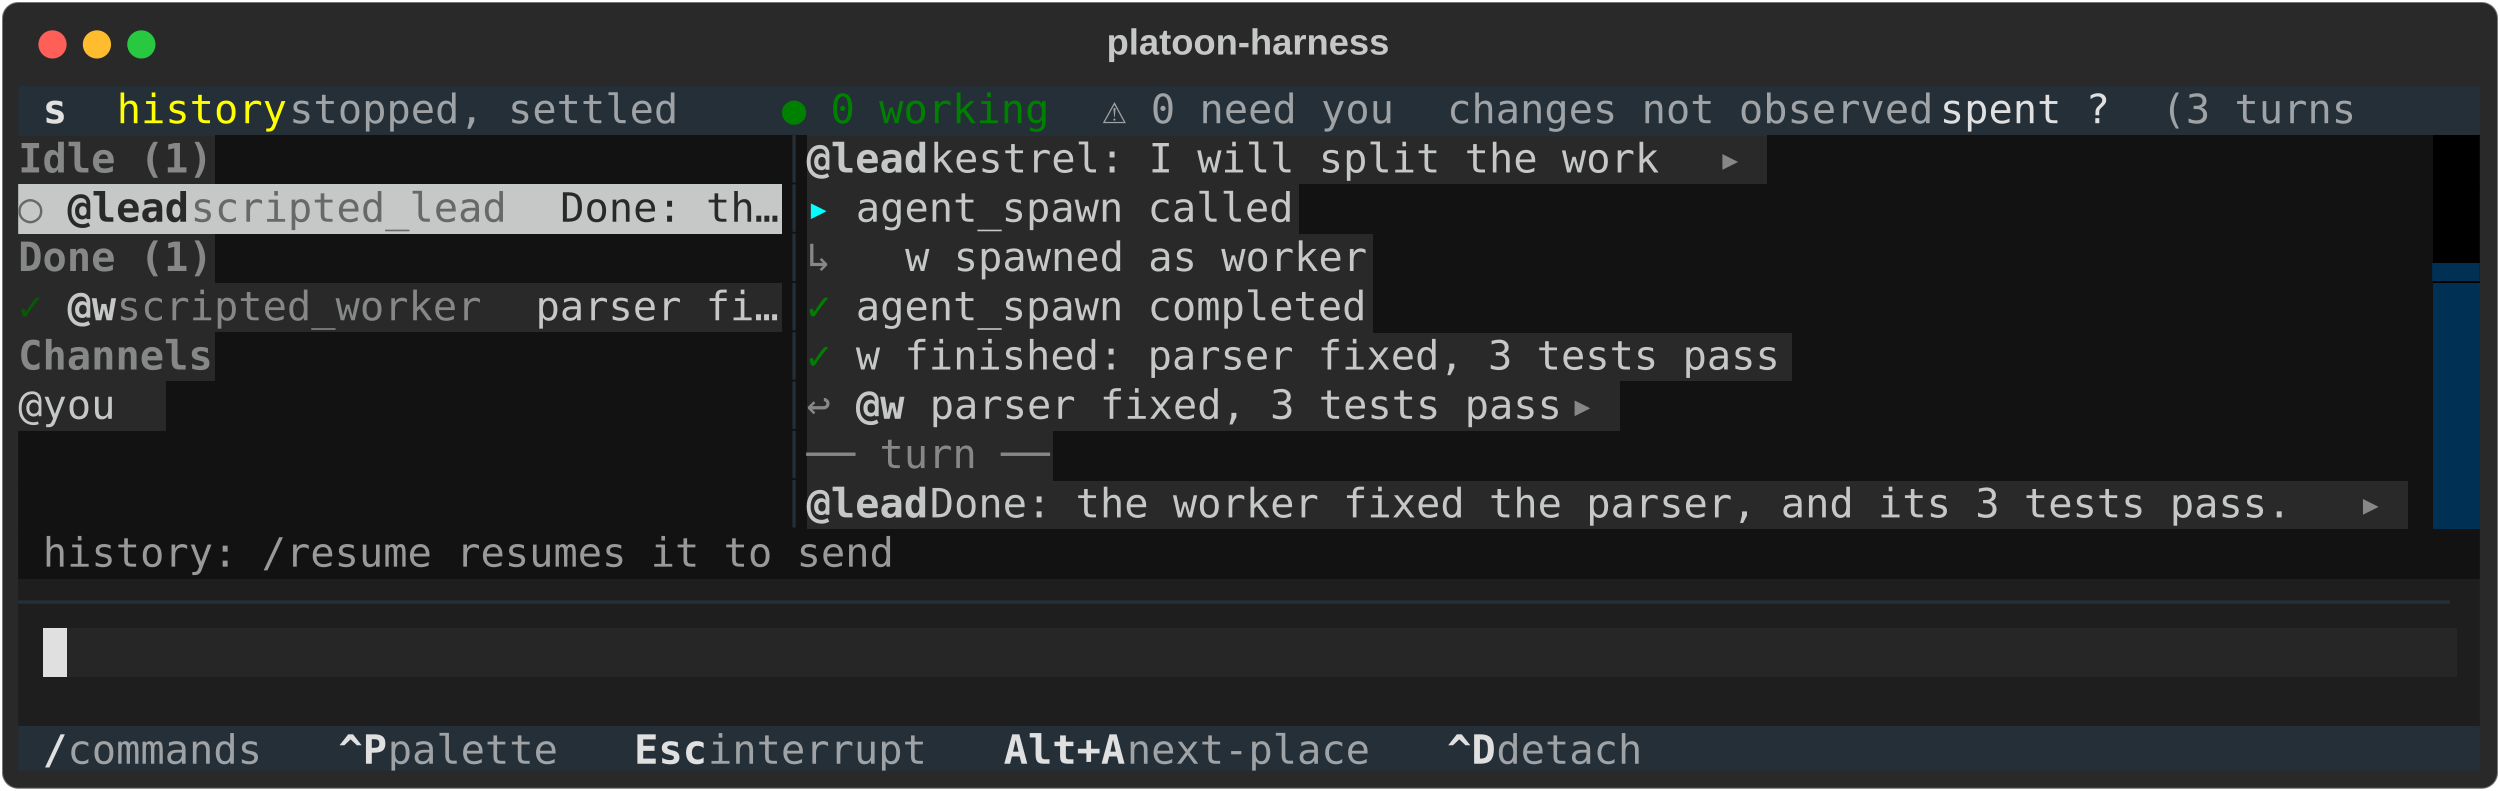
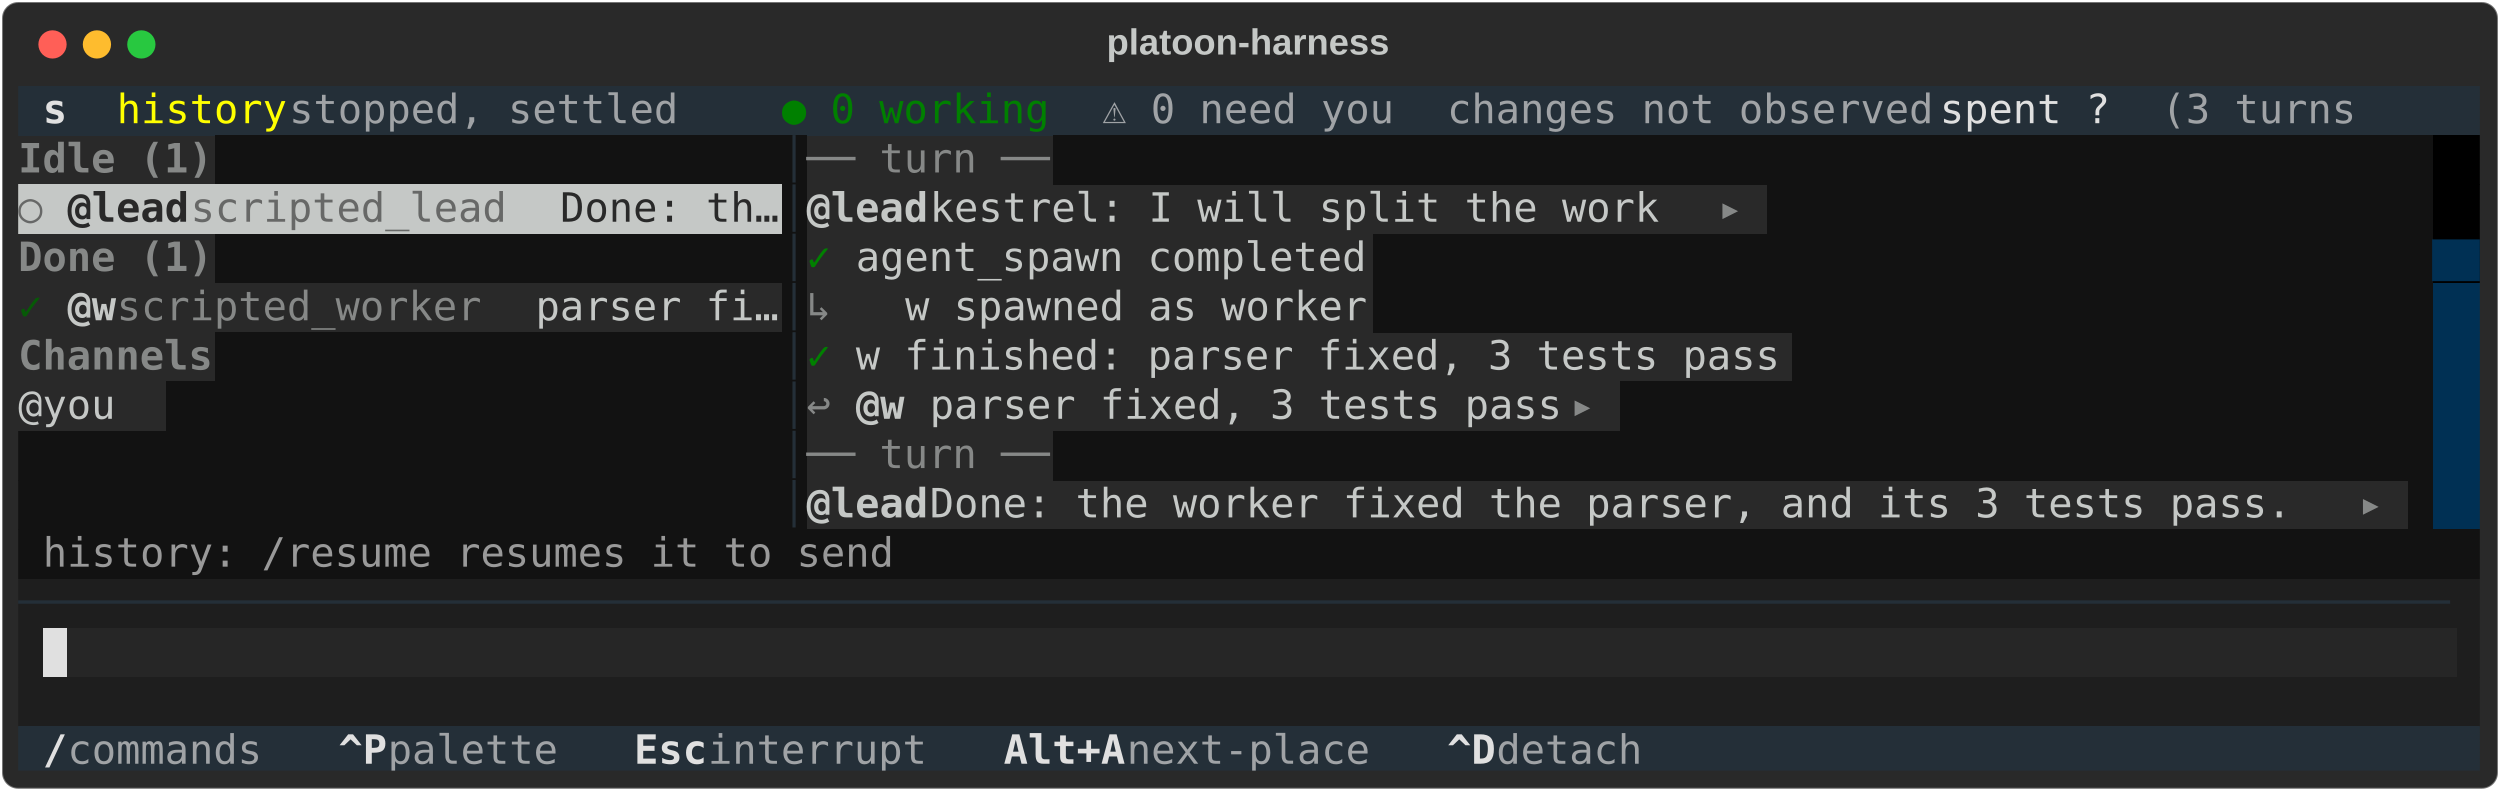
<svg xmlns="http://www.w3.org/2000/svg" class="rich-terminal" viewBox="0 0 1238 391.6">
  <style>

    @font-face {
        font-family: "Fira Code";
        src: local("FiraCode-Regular"),
                url("https://cdnjs.cloudflare.com/ajax/libs/firacode/6.2.0/woff2/FiraCode-Regular.woff2") format("woff2"),
                url("https://cdnjs.cloudflare.com/ajax/libs/firacode/6.2.0/woff/FiraCode-Regular.woff") format("woff");
        font-style: normal;
        font-weight: 400;
    }
    @font-face {
        font-family: "Fira Code";
        src: local("FiraCode-Bold"),
                url("https://cdnjs.cloudflare.com/ajax/libs/firacode/6.2.0/woff2/FiraCode-Bold.woff2") format("woff2"),
                url("https://cdnjs.cloudflare.com/ajax/libs/firacode/6.2.0/woff/FiraCode-Bold.woff") format("woff");
        font-style: bold;
        font-weight: 700;
    }

-     .terminal-1939209890-matrix {
+     .terminal-1167909289-matrix {
        font-family: Fira Code, monospace;
        font-size: 20px;
        line-height: 24.4px;
        font-variant-east-asian: full-width;
    }

-     .terminal-1939209890-title {
+     .terminal-1167909289-title {
        font-size: 18px;
        font-weight: bold;
        font-family: arial;
    }

-     .terminal-1939209890-r1 { fill: #c5c8c6 }
- .terminal-1939209890-r2 { fill: #e0e0e0;font-weight: bold }
- .terminal-1939209890-r3 { fill: #e0e0e0 }
- .terminal-1939209890-r4 { fill: #ffff00 }
- .terminal-1939209890-r5 { fill: #a0a3a6 }
- .terminal-1939209890-r6 { fill: #008000 }
- .terminal-1939209890-r7 { fill: #868887;font-weight: bold }
- .terminal-1939209890-r8 { fill: #242f38 }
- .terminal-1939209890-r9 { fill: #c5c8c6;font-weight: bold }
- .terminal-1939209890-r10 { fill: #868887 }
- .terminal-1939209890-r11 { fill: #676867 }
- .terminal-1939209890-r12 { fill: #292929;font-weight: bold }
- .terminal-1939209890-r13 { fill: #292929 }
- .terminal-1939209890-r14 { fill: #00ffff }
- .terminal-1939209890-r15 { fill: #003054 }
- .terminal-1939209890-r16 { fill: #065a06 }
- .terminal-1939209890-r17 { fill: #121212 }
- .terminal-1939209890-r18 { fill: #999999 }
+     .terminal-1167909289-r1 { fill: #c5c8c6 }
+ .terminal-1167909289-r2 { fill: #e0e0e0;font-weight: bold }
+ .terminal-1167909289-r3 { fill: #e0e0e0 }
+ .terminal-1167909289-r4 { fill: #ffff00 }
+ .terminal-1167909289-r5 { fill: #a0a3a6 }
+ .terminal-1167909289-r6 { fill: #008000 }
+ .terminal-1167909289-r7 { fill: #868887;font-weight: bold }
+ .terminal-1167909289-r8 { fill: #242f38 }
+ .terminal-1167909289-r9 { fill: #868887 }
+ .terminal-1167909289-r10 { fill: #676867 }
+ .terminal-1167909289-r11 { fill: #292929;font-weight: bold }
+ .terminal-1167909289-r12 { fill: #292929 }
+ .terminal-1167909289-r13 { fill: #c5c8c6;font-weight: bold }
+ .terminal-1167909289-r14 { fill: #003054 }
+ .terminal-1167909289-r15 { fill: #065a06 }
+ .terminal-1167909289-r16 { fill: #121212 }
+ .terminal-1167909289-r17 { fill: #999999 }
    </style>
  <defs>
-     <clipPath id="terminal-1939209890-clip-terminal">
+     <clipPath id="terminal-1167909289-clip-terminal">
      <rect x="0" y="0" width="1219.0" height="340.6" />
    </clipPath>
-     <clipPath id="terminal-1939209890-line-0">
+     <clipPath id="terminal-1167909289-line-0">
      <rect x="0" y="1.5" width="1220" height="24.65" />
    </clipPath>
-     <clipPath id="terminal-1939209890-line-1">
+     <clipPath id="terminal-1167909289-line-1">
      <rect x="0" y="25.9" width="1220" height="24.65" />
    </clipPath>
-     <clipPath id="terminal-1939209890-line-2">
+     <clipPath id="terminal-1167909289-line-2">
      <rect x="0" y="50.3" width="1220" height="24.65" />
    </clipPath>
-     <clipPath id="terminal-1939209890-line-3">
+     <clipPath id="terminal-1167909289-line-3">
      <rect x="0" y="74.7" width="1220" height="24.65" />
    </clipPath>
-     <clipPath id="terminal-1939209890-line-4">
+     <clipPath id="terminal-1167909289-line-4">
      <rect x="0" y="99.1" width="1220" height="24.65" />
    </clipPath>
-     <clipPath id="terminal-1939209890-line-5">
+     <clipPath id="terminal-1167909289-line-5">
      <rect x="0" y="123.5" width="1220" height="24.65" />
    </clipPath>
-     <clipPath id="terminal-1939209890-line-6">
+     <clipPath id="terminal-1167909289-line-6">
      <rect x="0" y="147.9" width="1220" height="24.65" />
    </clipPath>
-     <clipPath id="terminal-1939209890-line-7">
+     <clipPath id="terminal-1167909289-line-7">
      <rect x="0" y="172.3" width="1220" height="24.65" />
    </clipPath>
-     <clipPath id="terminal-1939209890-line-8">
+     <clipPath id="terminal-1167909289-line-8">
      <rect x="0" y="196.7" width="1220" height="24.65" />
    </clipPath>
-     <clipPath id="terminal-1939209890-line-9">
+     <clipPath id="terminal-1167909289-line-9">
      <rect x="0" y="221.1" width="1220" height="24.65" />
    </clipPath>
-     <clipPath id="terminal-1939209890-line-10">
+     <clipPath id="terminal-1167909289-line-10">
      <rect x="0" y="245.5" width="1220" height="24.65" />
    </clipPath>
-     <clipPath id="terminal-1939209890-line-11">
+     <clipPath id="terminal-1167909289-line-11">
      <rect x="0" y="269.9" width="1220" height="24.65" />
    </clipPath>
-     <clipPath id="terminal-1939209890-line-12">
+     <clipPath id="terminal-1167909289-line-12">
      <rect x="0" y="294.3" width="1220" height="24.65" />
    </clipPath>
  </defs>
  <rect fill="#292929" stroke="rgba(255,255,255,0.35)" stroke-width="1" x="1" y="1" width="1236" height="389.6" rx="8" />
-   <text class="terminal-1939209890-title" fill="#c5c8c6" text-anchor="middle" x="618" y="27">platoon-harness</text>
+   <text class="terminal-1167909289-title" fill="#c5c8c6" text-anchor="middle" x="618" y="27">platoon-harness</text>
  <g transform="translate(26,22)">
    <circle cx="0" cy="0" r="7" fill="#ff5f57" />
    <circle cx="22" cy="0" r="7" fill="#febc2e" />
    <circle cx="44" cy="0" r="7" fill="#28c840" />
  </g>
-   <g transform="translate(9, 41)" clip-path="url(#terminal-1939209890-clip-terminal)">
+   <g transform="translate(9, 41)" clip-path="url(#terminal-1167909289-clip-terminal)">
    <rect fill="#242f38" x="0" y="1.5" width="12.2" height="24.65" shape-rendering="crispEdges" />
    <rect fill="#242f38" x="12.2" y="1.5" width="12.2" height="24.65" shape-rendering="crispEdges" />
    <rect fill="#242f38" x="24.4" y="1.5" width="24.4" height="24.65" shape-rendering="crispEdges" />
    <rect fill="#242f38" x="48.8" y="1.5" width="85.4" height="24.65" shape-rendering="crispEdges" />
    <rect fill="#242f38" x="134.2" y="1.5" width="244" height="24.65" shape-rendering="crispEdges" />
    <rect fill="#242f38" x="378.2" y="1.5" width="158.6" height="24.65" shape-rendering="crispEdges" />
    <rect fill="#242f38" x="536.8" y="1.5" width="170.8" height="24.65" shape-rendering="crispEdges" />
    <rect fill="#242f38" x="707.6" y="1.5" width="244" height="24.65" shape-rendering="crispEdges" />
    <rect fill="#242f38" x="951.6" y="1.5" width="109.8" height="24.65" shape-rendering="crispEdges" />
    <rect fill="#242f38" x="1061.4" y="1.5" width="109.8" height="24.65" shape-rendering="crispEdges" />
    <rect fill="#242f38" x="1171.2" y="1.5" width="48.8" height="24.65" shape-rendering="crispEdges" />
    <rect fill="#121212" x="97.6" y="25.9" width="280.6" height="24.65" shape-rendering="crispEdges" />
    <rect fill="#121212" x="378.2" y="25.9" width="12.2" height="24.65" shape-rendering="crispEdges" />
-     <rect fill="#121212" x="866.2" y="25.9" width="329.4" height="24.65" shape-rendering="crispEdges" />
+     <rect fill="#121212" x="512.4" y="25.9" width="683.2" height="24.65" shape-rendering="crispEdges" />
    <rect fill="#000000" x="1195.6" y="25.9" width="24.4" height="24.65" shape-rendering="crispEdges" />
    <rect fill="#c5c8c6" x="0" y="50.3" width="24.4" height="24.65" shape-rendering="crispEdges" />
    <rect fill="#c5c8c6" x="24.4" y="50.3" width="61" height="24.65" shape-rendering="crispEdges" />
    <rect fill="#c5c8c6" x="85.4" y="50.3" width="183" height="24.65" shape-rendering="crispEdges" />
    <rect fill="#c5c8c6" x="268.4" y="50.3" width="109.8" height="24.65" shape-rendering="crispEdges" />
    <rect fill="#121212" x="378.2" y="50.3" width="12.2" height="24.65" shape-rendering="crispEdges" />
-     <rect fill="#121212" x="634.4" y="50.3" width="561.2" height="24.65" shape-rendering="crispEdges" />
+     <rect fill="#121212" x="866.2" y="50.3" width="329.4" height="24.65" shape-rendering="crispEdges" />
    <rect fill="#000000" x="1195.6" y="50.3" width="24.4" height="24.65" shape-rendering="crispEdges" />
    <rect fill="#121212" x="97.6" y="74.7" width="280.6" height="24.65" shape-rendering="crispEdges" />
    <rect fill="#121212" x="378.2" y="74.7" width="12.2" height="24.65" shape-rendering="crispEdges" />
    <rect fill="#121212" x="671" y="74.7" width="524.6" height="24.65" shape-rendering="crispEdges" />
    <rect fill="#000000" x="1195.6" y="74.7" width="24.4" height="24.65" shape-rendering="crispEdges" />
    <rect fill="#121212" x="378.2" y="99.1" width="12.2" height="24.65" shape-rendering="crispEdges" />
    <rect fill="#121212" x="671" y="99.1" width="524.6" height="24.65" shape-rendering="crispEdges" />
    <rect fill="#003054" x="1195.6" y="99.1" width="24.4" height="24.65" shape-rendering="crispEdges" />
    <rect fill="#121212" x="97.6" y="123.5" width="280.6" height="24.65" shape-rendering="crispEdges" />
    <rect fill="#121212" x="378.2" y="123.5" width="12.2" height="24.65" shape-rendering="crispEdges" />
    <rect fill="#121212" x="878.4" y="123.5" width="317.2" height="24.65" shape-rendering="crispEdges" />
    <rect fill="#003054" x="1195.6" y="123.5" width="24.4" height="24.65" shape-rendering="crispEdges" />
    <rect fill="#121212" x="73.2" y="147.9" width="305" height="24.65" shape-rendering="crispEdges" />
    <rect fill="#121212" x="378.2" y="147.9" width="12.2" height="24.65" shape-rendering="crispEdges" />
    <rect fill="#121212" x="793" y="147.9" width="402.6" height="24.65" shape-rendering="crispEdges" />
    <rect fill="#003054" x="1195.6" y="147.9" width="24.4" height="24.65" shape-rendering="crispEdges" />
    <rect fill="#121212" x="0" y="172.3" width="378.2" height="24.65" shape-rendering="crispEdges" />
    <rect fill="#121212" x="378.2" y="172.3" width="12.2" height="24.65" shape-rendering="crispEdges" />
    <rect fill="#121212" x="512.4" y="172.3" width="683.2" height="24.65" shape-rendering="crispEdges" />
    <rect fill="#003054" x="1195.6" y="172.3" width="24.4" height="24.65" shape-rendering="crispEdges" />
    <rect fill="#121212" x="0" y="196.7" width="378.2" height="24.65" shape-rendering="crispEdges" />
    <rect fill="#121212" x="378.2" y="196.7" width="12.2" height="24.65" shape-rendering="crispEdges" />
    <rect fill="#121212" x="1183.4" y="196.7" width="12.2" height="24.65" shape-rendering="crispEdges" />
    <rect fill="#003054" x="1195.6" y="196.7" width="24.4" height="24.65" shape-rendering="crispEdges" />
    <rect fill="#121212" x="0" y="221.1" width="12.2" height="24.65" shape-rendering="crispEdges" />
    <rect fill="#121212" x="12.2" y="221.1" width="427" height="24.65" shape-rendering="crispEdges" />
    <rect fill="#121212" x="439.2" y="221.1" width="780.8" height="24.65" shape-rendering="crispEdges" />
    <rect fill="#1e1e1e" x="0" y="245.5" width="1220" height="24.65" shape-rendering="crispEdges" />
    <rect fill="#1e1e1e" x="0" y="269.9" width="12.2" height="24.65" shape-rendering="crispEdges" />
    <rect fill="#e0e0e0" x="12.2" y="269.9" width="12.2" height="24.65" shape-rendering="crispEdges" />
    <rect fill="#262626" x="24.4" y="269.9" width="1183.4" height="24.65" shape-rendering="crispEdges" />
    <rect fill="#1e1e1e" x="1207.8" y="269.9" width="12.2" height="24.65" shape-rendering="crispEdges" />
    <rect fill="#1e1e1e" x="0" y="294.3" width="12.2" height="24.65" shape-rendering="crispEdges" />
    <rect fill="#1e1e1e" x="12.2" y="294.3" width="1195.6" height="24.65" shape-rendering="crispEdges" />
    <rect fill="#1e1e1e" x="1207.8" y="294.3" width="12.2" height="24.65" shape-rendering="crispEdges" />
    <rect fill="#242f38" x="0" y="318.7" width="12.2" height="24.65" shape-rendering="crispEdges" />
    <rect fill="#242f38" x="12.2" y="318.7" width="12.2" height="24.65" shape-rendering="crispEdges" />
    <rect fill="#242f38" x="24.4" y="318.7" width="109.8" height="24.65" shape-rendering="crispEdges" />
    <rect fill="#242f38" x="134.2" y="318.7" width="24.4" height="24.65" shape-rendering="crispEdges" />
    <rect fill="#242f38" x="158.6" y="318.7" width="24.4" height="24.65" shape-rendering="crispEdges" />
    <rect fill="#242f38" x="183" y="318.7" width="97.6" height="24.65" shape-rendering="crispEdges" />
    <rect fill="#242f38" x="280.6" y="318.7" width="24.4" height="24.65" shape-rendering="crispEdges" />
    <rect fill="#242f38" x="305" y="318.7" width="36.6" height="24.65" shape-rendering="crispEdges" />
    <rect fill="#242f38" x="341.6" y="318.7" width="122" height="24.65" shape-rendering="crispEdges" />
    <rect fill="#242f38" x="463.6" y="318.7" width="24.4" height="24.65" shape-rendering="crispEdges" />
    <rect fill="#242f38" x="488" y="318.7" width="61" height="24.65" shape-rendering="crispEdges" />
    <rect fill="#242f38" x="549" y="318.7" width="134.2" height="24.65" shape-rendering="crispEdges" />
    <rect fill="#242f38" x="683.2" y="318.7" width="24.4" height="24.65" shape-rendering="crispEdges" />
    <rect fill="#242f38" x="707.6" y="318.7" width="24.4" height="24.65" shape-rendering="crispEdges" />
    <rect fill="#242f38" x="732" y="318.7" width="85.4" height="24.65" shape-rendering="crispEdges" />
    <rect fill="#242f38" x="817.4" y="318.7" width="24.4" height="24.65" shape-rendering="crispEdges" />
    <rect fill="#242f38" x="841.8" y="318.7" width="378.2" height="24.65" shape-rendering="crispEdges" />
-     <g class="terminal-1939209890-matrix">
-       <text class="terminal-1939209890-r2" x="12.2" y="20" textLength="12.2" clip-path="url(#terminal-1939209890-line-0)">s</text>
-       <text class="terminal-1939209890-r4" x="48.8" y="20" textLength="85.4" clip-path="url(#terminal-1939209890-line-0)">history</text>
-       <text class="terminal-1939209890-r5" x="134.2" y="20" textLength="244" clip-path="url(#terminal-1939209890-line-0)"> stopped, settled   </text>
-       <text class="terminal-1939209890-r6" x="378.2" y="20" textLength="158.6" clip-path="url(#terminal-1939209890-line-0)">● 0 working  </text>
-       <text class="terminal-1939209890-r5" x="536.8" y="20" textLength="170.8" clip-path="url(#terminal-1939209890-line-0)">⚠ 0 need you  </text>
-       <text class="terminal-1939209890-r5" x="707.6" y="20" textLength="244" clip-path="url(#terminal-1939209890-line-0)">changes not observed</text>
-       <text class="terminal-1939209890-r3" x="951.6" y="20" textLength="109.8" clip-path="url(#terminal-1939209890-line-0)">  spent ?</text>
-       <text class="terminal-1939209890-r5" x="1061.4" y="20" textLength="109.8" clip-path="url(#terminal-1939209890-line-0)"> (3 turns</text>
-       <text class="terminal-1939209890-r1" x="1220" y="20" textLength="12.2" clip-path="url(#terminal-1939209890-line-0)">
- </text>
-       <text class="terminal-1939209890-r7" x="0" y="44.4" textLength="97.6" clip-path="url(#terminal-1939209890-line-1)">Idle (1)</text>
-       <text class="terminal-1939209890-r8" x="378.2" y="44.4" textLength="12.2" clip-path="url(#terminal-1939209890-line-1)">│</text>
-       <text class="terminal-1939209890-r9" x="390.4" y="44.4" textLength="61" clip-path="url(#terminal-1939209890-line-1)">@lead</text>
-       <text class="terminal-1939209890-r1" x="451.4" y="44.4" textLength="390.4" clip-path="url(#terminal-1939209890-line-1)">  kestrel: I will split the work</text>
-       <text class="terminal-1939209890-r10" x="841.8" y="44.4" textLength="24.4" clip-path="url(#terminal-1939209890-line-1)"> ▸</text>
-       <text class="terminal-1939209890-r1" x="1220" y="44.4" textLength="12.2" clip-path="url(#terminal-1939209890-line-1)">
- </text>
-       <text class="terminal-1939209890-r11" x="0" y="68.8" textLength="24.4" clip-path="url(#terminal-1939209890-line-2)">○ </text>
-       <text class="terminal-1939209890-r12" x="24.4" y="68.8" textLength="61" clip-path="url(#terminal-1939209890-line-2)">@lead</text>
-       <text class="terminal-1939209890-r11" x="85.4" y="68.8" textLength="183" clip-path="url(#terminal-1939209890-line-2)"> scripted_lead </text>
-       <text class="terminal-1939209890-r13" x="268.4" y="68.8" textLength="109.8" clip-path="url(#terminal-1939209890-line-2)">Done: th…</text>
-       <text class="terminal-1939209890-r8" x="378.2" y="68.8" textLength="12.2" clip-path="url(#terminal-1939209890-line-2)">│</text>
-       <text class="terminal-1939209890-r14" x="390.4" y="68.8" textLength="24.4" clip-path="url(#terminal-1939209890-line-2)">▸ </text>
-       <text class="terminal-1939209890-r1" x="414.8" y="68.8" textLength="219.6" clip-path="url(#terminal-1939209890-line-2)">agent_spawn called</text>
-       <text class="terminal-1939209890-r1" x="1220" y="68.8" textLength="12.2" clip-path="url(#terminal-1939209890-line-2)">
- </text>
-       <text class="terminal-1939209890-r7" x="0" y="93.2" textLength="97.6" clip-path="url(#terminal-1939209890-line-3)">Done (1)</text>
-       <text class="terminal-1939209890-r8" x="378.2" y="93.2" textLength="12.2" clip-path="url(#terminal-1939209890-line-3)">│</text>
-       <text class="terminal-1939209890-r10" x="390.4" y="93.2" textLength="48.8" clip-path="url(#terminal-1939209890-line-3)">  ↳ </text>
-       <text class="terminal-1939209890-r1" x="439.2" y="93.2" textLength="231.8" clip-path="url(#terminal-1939209890-line-3)">w spawned as worker</text>
-       <text class="terminal-1939209890-r15" x="1195.6" y="93.2" textLength="24.4" clip-path="url(#terminal-1939209890-line-3)">▃▃</text>
-       <text class="terminal-1939209890-r1" x="1220" y="93.2" textLength="12.2" clip-path="url(#terminal-1939209890-line-3)">
- </text>
-       <text class="terminal-1939209890-r16" x="0" y="117.6" textLength="24.4" clip-path="url(#terminal-1939209890-line-4)">✓ </text>
-       <text class="terminal-1939209890-r9" x="24.4" y="117.6" textLength="24.4" clip-path="url(#terminal-1939209890-line-4)">@w</text>
-       <text class="terminal-1939209890-r10" x="48.8" y="117.6" textLength="207.4" clip-path="url(#terminal-1939209890-line-4)"> scripted_worker </text>
-       <text class="terminal-1939209890-r1" x="256.2" y="117.6" textLength="122" clip-path="url(#terminal-1939209890-line-4)">parser fi…</text>
-       <text class="terminal-1939209890-r8" x="378.2" y="117.6" textLength="12.2" clip-path="url(#terminal-1939209890-line-4)">│</text>
-       <text class="terminal-1939209890-r6" x="390.4" y="117.6" textLength="24.4" clip-path="url(#terminal-1939209890-line-4)">✓ </text>
-       <text class="terminal-1939209890-r1" x="414.8" y="117.6" textLength="256.2" clip-path="url(#terminal-1939209890-line-4)">agent_spawn completed</text>
-       <text class="terminal-1939209890-r1" x="1220" y="117.6" textLength="12.2" clip-path="url(#terminal-1939209890-line-4)">
- </text>
-       <text class="terminal-1939209890-r7" x="0" y="142" textLength="97.6" clip-path="url(#terminal-1939209890-line-5)">Channels</text>
-       <text class="terminal-1939209890-r8" x="378.2" y="142" textLength="12.2" clip-path="url(#terminal-1939209890-line-5)">│</text>
-       <text class="terminal-1939209890-r6" x="390.4" y="142" textLength="24.4" clip-path="url(#terminal-1939209890-line-5)">✓ </text>
-       <text class="terminal-1939209890-r1" x="414.8" y="142" textLength="463.6" clip-path="url(#terminal-1939209890-line-5)">w finished: parser fixed, 3 tests pass</text>
-       <text class="terminal-1939209890-r1" x="1220" y="142" textLength="12.2" clip-path="url(#terminal-1939209890-line-5)">
- </text>
-       <text class="terminal-1939209890-r1" x="0" y="166.4" textLength="48.8" clip-path="url(#terminal-1939209890-line-6)">@you</text>
-       <text class="terminal-1939209890-r8" x="378.2" y="166.4" textLength="12.2" clip-path="url(#terminal-1939209890-line-6)">│</text>
-       <text class="terminal-1939209890-r10" x="390.4" y="166.4" textLength="24.4" clip-path="url(#terminal-1939209890-line-6)">↩ </text>
-       <text class="terminal-1939209890-r9" x="414.8" y="166.4" textLength="36.6" clip-path="url(#terminal-1939209890-line-6)">@w </text>
-       <text class="terminal-1939209890-r1" x="451.4" y="166.4" textLength="317.2" clip-path="url(#terminal-1939209890-line-6)">parser fixed, 3 tests pass</text>
-       <text class="terminal-1939209890-r10" x="768.6" y="166.4" textLength="24.4" clip-path="url(#terminal-1939209890-line-6)"> ▸</text>
-       <text class="terminal-1939209890-r1" x="1220" y="166.4" textLength="12.2" clip-path="url(#terminal-1939209890-line-6)">
- </text>
-       <text class="terminal-1939209890-r8" x="378.2" y="190.8" textLength="12.2" clip-path="url(#terminal-1939209890-line-7)">│</text>
-       <text class="terminal-1939209890-r10" x="390.4" y="190.8" textLength="122" clip-path="url(#terminal-1939209890-line-7)">── turn ──</text>
-       <text class="terminal-1939209890-r1" x="1220" y="190.8" textLength="12.2" clip-path="url(#terminal-1939209890-line-7)">
- </text>
-       <text class="terminal-1939209890-r8" x="378.2" y="215.2" textLength="12.2" clip-path="url(#terminal-1939209890-line-8)">│</text>
-       <text class="terminal-1939209890-r9" x="390.4" y="215.2" textLength="61" clip-path="url(#terminal-1939209890-line-8)">@lead</text>
-       <text class="terminal-1939209890-r1" x="451.4" y="215.2" textLength="707.6" clip-path="url(#terminal-1939209890-line-8)">  Done: the worker fixed the parser, and its 3 tests pass.</text>
-       <text class="terminal-1939209890-r10" x="1159" y="215.2" textLength="24.4" clip-path="url(#terminal-1939209890-line-8)"> ▸</text>
-       <text class="terminal-1939209890-r1" x="1220" y="215.2" textLength="12.2" clip-path="url(#terminal-1939209890-line-8)">
- </text>
-       <text class="terminal-1939209890-r18" x="12.2" y="239.6" textLength="427" clip-path="url(#terminal-1939209890-line-9)">history: /resume resumes it to send</text>
-       <text class="terminal-1939209890-r1" x="1220" y="239.6" textLength="12.2" clip-path="url(#terminal-1939209890-line-9)">
- </text>
-       <text class="terminal-1939209890-r8" x="0" y="264" textLength="1220" clip-path="url(#terminal-1939209890-line-10)">────────────────────────────────────────────────────────────────────────────────────────────────────</text>
-       <text class="terminal-1939209890-r1" x="1220" y="264" textLength="12.2" clip-path="url(#terminal-1939209890-line-10)">
- </text>
-       <text class="terminal-1939209890-r1" x="1220" y="288.4" textLength="12.2" clip-path="url(#terminal-1939209890-line-11)">
- </text>
-       <text class="terminal-1939209890-r1" x="1220" y="312.8" textLength="12.2" clip-path="url(#terminal-1939209890-line-12)">
- </text>
-       <text class="terminal-1939209890-r2" x="12.2" y="337.2" textLength="12.2" clip-path="url(#terminal-1939209890-line-13)">/</text>
-       <text class="terminal-1939209890-r5" x="24.4" y="337.2" textLength="109.8" clip-path="url(#terminal-1939209890-line-13)"> commands</text>
-       <text class="terminal-1939209890-r2" x="158.6" y="337.2" textLength="24.4" clip-path="url(#terminal-1939209890-line-13)">^P</text>
-       <text class="terminal-1939209890-r5" x="183" y="337.2" textLength="97.6" clip-path="url(#terminal-1939209890-line-13)"> palette</text>
-       <text class="terminal-1939209890-r2" x="305" y="337.2" textLength="36.6" clip-path="url(#terminal-1939209890-line-13)">Esc</text>
-       <text class="terminal-1939209890-r5" x="341.6" y="337.2" textLength="122" clip-path="url(#terminal-1939209890-line-13)"> interrupt</text>
-       <text class="terminal-1939209890-r2" x="488" y="337.2" textLength="61" clip-path="url(#terminal-1939209890-line-13)">Alt+A</text>
-       <text class="terminal-1939209890-r5" x="549" y="337.2" textLength="134.2" clip-path="url(#terminal-1939209890-line-13)"> next-place</text>
-       <text class="terminal-1939209890-r2" x="707.6" y="337.2" textLength="24.4" clip-path="url(#terminal-1939209890-line-13)">^D</text>
-       <text class="terminal-1939209890-r5" x="732" y="337.2" textLength="85.4" clip-path="url(#terminal-1939209890-line-13)"> detach</text>
+     <g class="terminal-1167909289-matrix">
+       <text class="terminal-1167909289-r2" x="12.2" y="20" textLength="12.2" clip-path="url(#terminal-1167909289-line-0)">s</text>
+       <text class="terminal-1167909289-r4" x="48.8" y="20" textLength="85.4" clip-path="url(#terminal-1167909289-line-0)">history</text>
+       <text class="terminal-1167909289-r5" x="134.2" y="20" textLength="244" clip-path="url(#terminal-1167909289-line-0)"> stopped, settled   </text>
+       <text class="terminal-1167909289-r6" x="378.2" y="20" textLength="158.6" clip-path="url(#terminal-1167909289-line-0)">● 0 working  </text>
+       <text class="terminal-1167909289-r5" x="536.8" y="20" textLength="170.8" clip-path="url(#terminal-1167909289-line-0)">⚠ 0 need you  </text>
+       <text class="terminal-1167909289-r5" x="707.6" y="20" textLength="244" clip-path="url(#terminal-1167909289-line-0)">changes not observed</text>
+       <text class="terminal-1167909289-r3" x="951.6" y="20" textLength="109.8" clip-path="url(#terminal-1167909289-line-0)">  spent ?</text>
+       <text class="terminal-1167909289-r5" x="1061.4" y="20" textLength="109.8" clip-path="url(#terminal-1167909289-line-0)"> (3 turns</text>
+       <text class="terminal-1167909289-r1" x="1220" y="20" textLength="12.2" clip-path="url(#terminal-1167909289-line-0)">
+ </text>
+       <text class="terminal-1167909289-r7" x="0" y="44.4" textLength="97.6" clip-path="url(#terminal-1167909289-line-1)">Idle (1)</text>
+       <text class="terminal-1167909289-r8" x="378.2" y="44.4" textLength="12.2" clip-path="url(#terminal-1167909289-line-1)">│</text>
+       <text class="terminal-1167909289-r9" x="390.4" y="44.4" textLength="122" clip-path="url(#terminal-1167909289-line-1)">── turn ──</text>
+       <text class="terminal-1167909289-r1" x="1220" y="44.4" textLength="12.2" clip-path="url(#terminal-1167909289-line-1)">
+ </text>
+       <text class="terminal-1167909289-r10" x="0" y="68.8" textLength="24.4" clip-path="url(#terminal-1167909289-line-2)">○ </text>
+       <text class="terminal-1167909289-r11" x="24.4" y="68.8" textLength="61" clip-path="url(#terminal-1167909289-line-2)">@lead</text>
+       <text class="terminal-1167909289-r10" x="85.4" y="68.8" textLength="183" clip-path="url(#terminal-1167909289-line-2)"> scripted_lead </text>
+       <text class="terminal-1167909289-r12" x="268.4" y="68.8" textLength="109.8" clip-path="url(#terminal-1167909289-line-2)">Done: th…</text>
+       <text class="terminal-1167909289-r8" x="378.2" y="68.8" textLength="12.2" clip-path="url(#terminal-1167909289-line-2)">│</text>
+       <text class="terminal-1167909289-r13" x="390.4" y="68.8" textLength="61" clip-path="url(#terminal-1167909289-line-2)">@lead</text>
+       <text class="terminal-1167909289-r1" x="451.4" y="68.8" textLength="390.4" clip-path="url(#terminal-1167909289-line-2)">  kestrel: I will split the work</text>
+       <text class="terminal-1167909289-r9" x="841.8" y="68.8" textLength="24.4" clip-path="url(#terminal-1167909289-line-2)"> ▸</text>
+       <text class="terminal-1167909289-r1" x="1220" y="68.8" textLength="12.2" clip-path="url(#terminal-1167909289-line-2)">
+ </text>
+       <text class="terminal-1167909289-r7" x="0" y="93.2" textLength="97.6" clip-path="url(#terminal-1167909289-line-3)">Done (1)</text>
+       <text class="terminal-1167909289-r8" x="378.2" y="93.2" textLength="12.2" clip-path="url(#terminal-1167909289-line-3)">│</text>
+       <text class="terminal-1167909289-r6" x="390.4" y="93.2" textLength="24.4" clip-path="url(#terminal-1167909289-line-3)">✓ </text>
+       <text class="terminal-1167909289-r1" x="414.8" y="93.2" textLength="256.2" clip-path="url(#terminal-1167909289-line-3)">agent_spawn completed</text>
+       <text class="terminal-1167909289-r14" x="1195.6" y="93.2" textLength="24.4" clip-path="url(#terminal-1167909289-line-3)">▇▇</text>
+       <text class="terminal-1167909289-r1" x="1220" y="93.2" textLength="12.2" clip-path="url(#terminal-1167909289-line-3)">
+ </text>
+       <text class="terminal-1167909289-r15" x="0" y="117.6" textLength="24.4" clip-path="url(#terminal-1167909289-line-4)">✓ </text>
+       <text class="terminal-1167909289-r13" x="24.4" y="117.6" textLength="24.4" clip-path="url(#terminal-1167909289-line-4)">@w</text>
+       <text class="terminal-1167909289-r9" x="48.8" y="117.6" textLength="207.4" clip-path="url(#terminal-1167909289-line-4)"> scripted_worker </text>
+       <text class="terminal-1167909289-r1" x="256.2" y="117.6" textLength="122" clip-path="url(#terminal-1167909289-line-4)">parser fi…</text>
+       <text class="terminal-1167909289-r8" x="378.2" y="117.6" textLength="12.2" clip-path="url(#terminal-1167909289-line-4)">│</text>
+       <text class="terminal-1167909289-r9" x="390.4" y="117.6" textLength="48.8" clip-path="url(#terminal-1167909289-line-4)">  ↳ </text>
+       <text class="terminal-1167909289-r1" x="439.2" y="117.6" textLength="231.8" clip-path="url(#terminal-1167909289-line-4)">w spawned as worker</text>
+       <text class="terminal-1167909289-r1" x="1220" y="117.6" textLength="12.2" clip-path="url(#terminal-1167909289-line-4)">
+ </text>
+       <text class="terminal-1167909289-r7" x="0" y="142" textLength="97.6" clip-path="url(#terminal-1167909289-line-5)">Channels</text>
+       <text class="terminal-1167909289-r8" x="378.2" y="142" textLength="12.2" clip-path="url(#terminal-1167909289-line-5)">│</text>
+       <text class="terminal-1167909289-r6" x="390.4" y="142" textLength="24.4" clip-path="url(#terminal-1167909289-line-5)">✓ </text>
+       <text class="terminal-1167909289-r1" x="414.8" y="142" textLength="463.6" clip-path="url(#terminal-1167909289-line-5)">w finished: parser fixed, 3 tests pass</text>
+       <text class="terminal-1167909289-r1" x="1220" y="142" textLength="12.2" clip-path="url(#terminal-1167909289-line-5)">
+ </text>
+       <text class="terminal-1167909289-r1" x="0" y="166.4" textLength="48.8" clip-path="url(#terminal-1167909289-line-6)">@you</text>
+       <text class="terminal-1167909289-r8" x="378.2" y="166.4" textLength="12.2" clip-path="url(#terminal-1167909289-line-6)">│</text>
+       <text class="terminal-1167909289-r9" x="390.4" y="166.4" textLength="24.4" clip-path="url(#terminal-1167909289-line-6)">↩ </text>
+       <text class="terminal-1167909289-r13" x="414.8" y="166.4" textLength="36.6" clip-path="url(#terminal-1167909289-line-6)">@w </text>
+       <text class="terminal-1167909289-r1" x="451.4" y="166.4" textLength="317.2" clip-path="url(#terminal-1167909289-line-6)">parser fixed, 3 tests pass</text>
+       <text class="terminal-1167909289-r9" x="768.6" y="166.4" textLength="24.4" clip-path="url(#terminal-1167909289-line-6)"> ▸</text>
+       <text class="terminal-1167909289-r1" x="1220" y="166.4" textLength="12.2" clip-path="url(#terminal-1167909289-line-6)">
+ </text>
+       <text class="terminal-1167909289-r8" x="378.2" y="190.8" textLength="12.2" clip-path="url(#terminal-1167909289-line-7)">│</text>
+       <text class="terminal-1167909289-r9" x="390.4" y="190.8" textLength="122" clip-path="url(#terminal-1167909289-line-7)">── turn ──</text>
+       <text class="terminal-1167909289-r1" x="1220" y="190.8" textLength="12.2" clip-path="url(#terminal-1167909289-line-7)">
+ </text>
+       <text class="terminal-1167909289-r8" x="378.2" y="215.2" textLength="12.2" clip-path="url(#terminal-1167909289-line-8)">│</text>
+       <text class="terminal-1167909289-r13" x="390.4" y="215.2" textLength="61" clip-path="url(#terminal-1167909289-line-8)">@lead</text>
+       <text class="terminal-1167909289-r1" x="451.4" y="215.2" textLength="707.6" clip-path="url(#terminal-1167909289-line-8)">  Done: the worker fixed the parser, and its 3 tests pass.</text>
+       <text class="terminal-1167909289-r9" x="1159" y="215.2" textLength="24.4" clip-path="url(#terminal-1167909289-line-8)"> ▸</text>
+       <text class="terminal-1167909289-r1" x="1220" y="215.2" textLength="12.2" clip-path="url(#terminal-1167909289-line-8)">
+ </text>
+       <text class="terminal-1167909289-r17" x="12.2" y="239.6" textLength="427" clip-path="url(#terminal-1167909289-line-9)">history: /resume resumes it to send</text>
+       <text class="terminal-1167909289-r1" x="1220" y="239.6" textLength="12.2" clip-path="url(#terminal-1167909289-line-9)">
+ </text>
+       <text class="terminal-1167909289-r8" x="0" y="264" textLength="1220" clip-path="url(#terminal-1167909289-line-10)">────────────────────────────────────────────────────────────────────────────────────────────────────</text>
+       <text class="terminal-1167909289-r1" x="1220" y="264" textLength="12.2" clip-path="url(#terminal-1167909289-line-10)">
+ </text>
+       <text class="terminal-1167909289-r1" x="1220" y="288.4" textLength="12.2" clip-path="url(#terminal-1167909289-line-11)">
+ </text>
+       <text class="terminal-1167909289-r1" x="1220" y="312.8" textLength="12.2" clip-path="url(#terminal-1167909289-line-12)">
+ </text>
+       <text class="terminal-1167909289-r2" x="12.2" y="337.2" textLength="12.2" clip-path="url(#terminal-1167909289-line-13)">/</text>
+       <text class="terminal-1167909289-r5" x="24.4" y="337.2" textLength="109.8" clip-path="url(#terminal-1167909289-line-13)"> commands</text>
+       <text class="terminal-1167909289-r2" x="158.6" y="337.2" textLength="24.4" clip-path="url(#terminal-1167909289-line-13)">^P</text>
+       <text class="terminal-1167909289-r5" x="183" y="337.2" textLength="97.6" clip-path="url(#terminal-1167909289-line-13)"> palette</text>
+       <text class="terminal-1167909289-r2" x="305" y="337.2" textLength="36.6" clip-path="url(#terminal-1167909289-line-13)">Esc</text>
+       <text class="terminal-1167909289-r5" x="341.6" y="337.2" textLength="122" clip-path="url(#terminal-1167909289-line-13)"> interrupt</text>
+       <text class="terminal-1167909289-r2" x="488" y="337.2" textLength="61" clip-path="url(#terminal-1167909289-line-13)">Alt+A</text>
+       <text class="terminal-1167909289-r5" x="549" y="337.2" textLength="134.2" clip-path="url(#terminal-1167909289-line-13)"> next-place</text>
+       <text class="terminal-1167909289-r2" x="707.6" y="337.2" textLength="24.4" clip-path="url(#terminal-1167909289-line-13)">^D</text>
+       <text class="terminal-1167909289-r5" x="732" y="337.2" textLength="85.4" clip-path="url(#terminal-1167909289-line-13)"> detach</text>
    </g>
  </g>
</svg>
